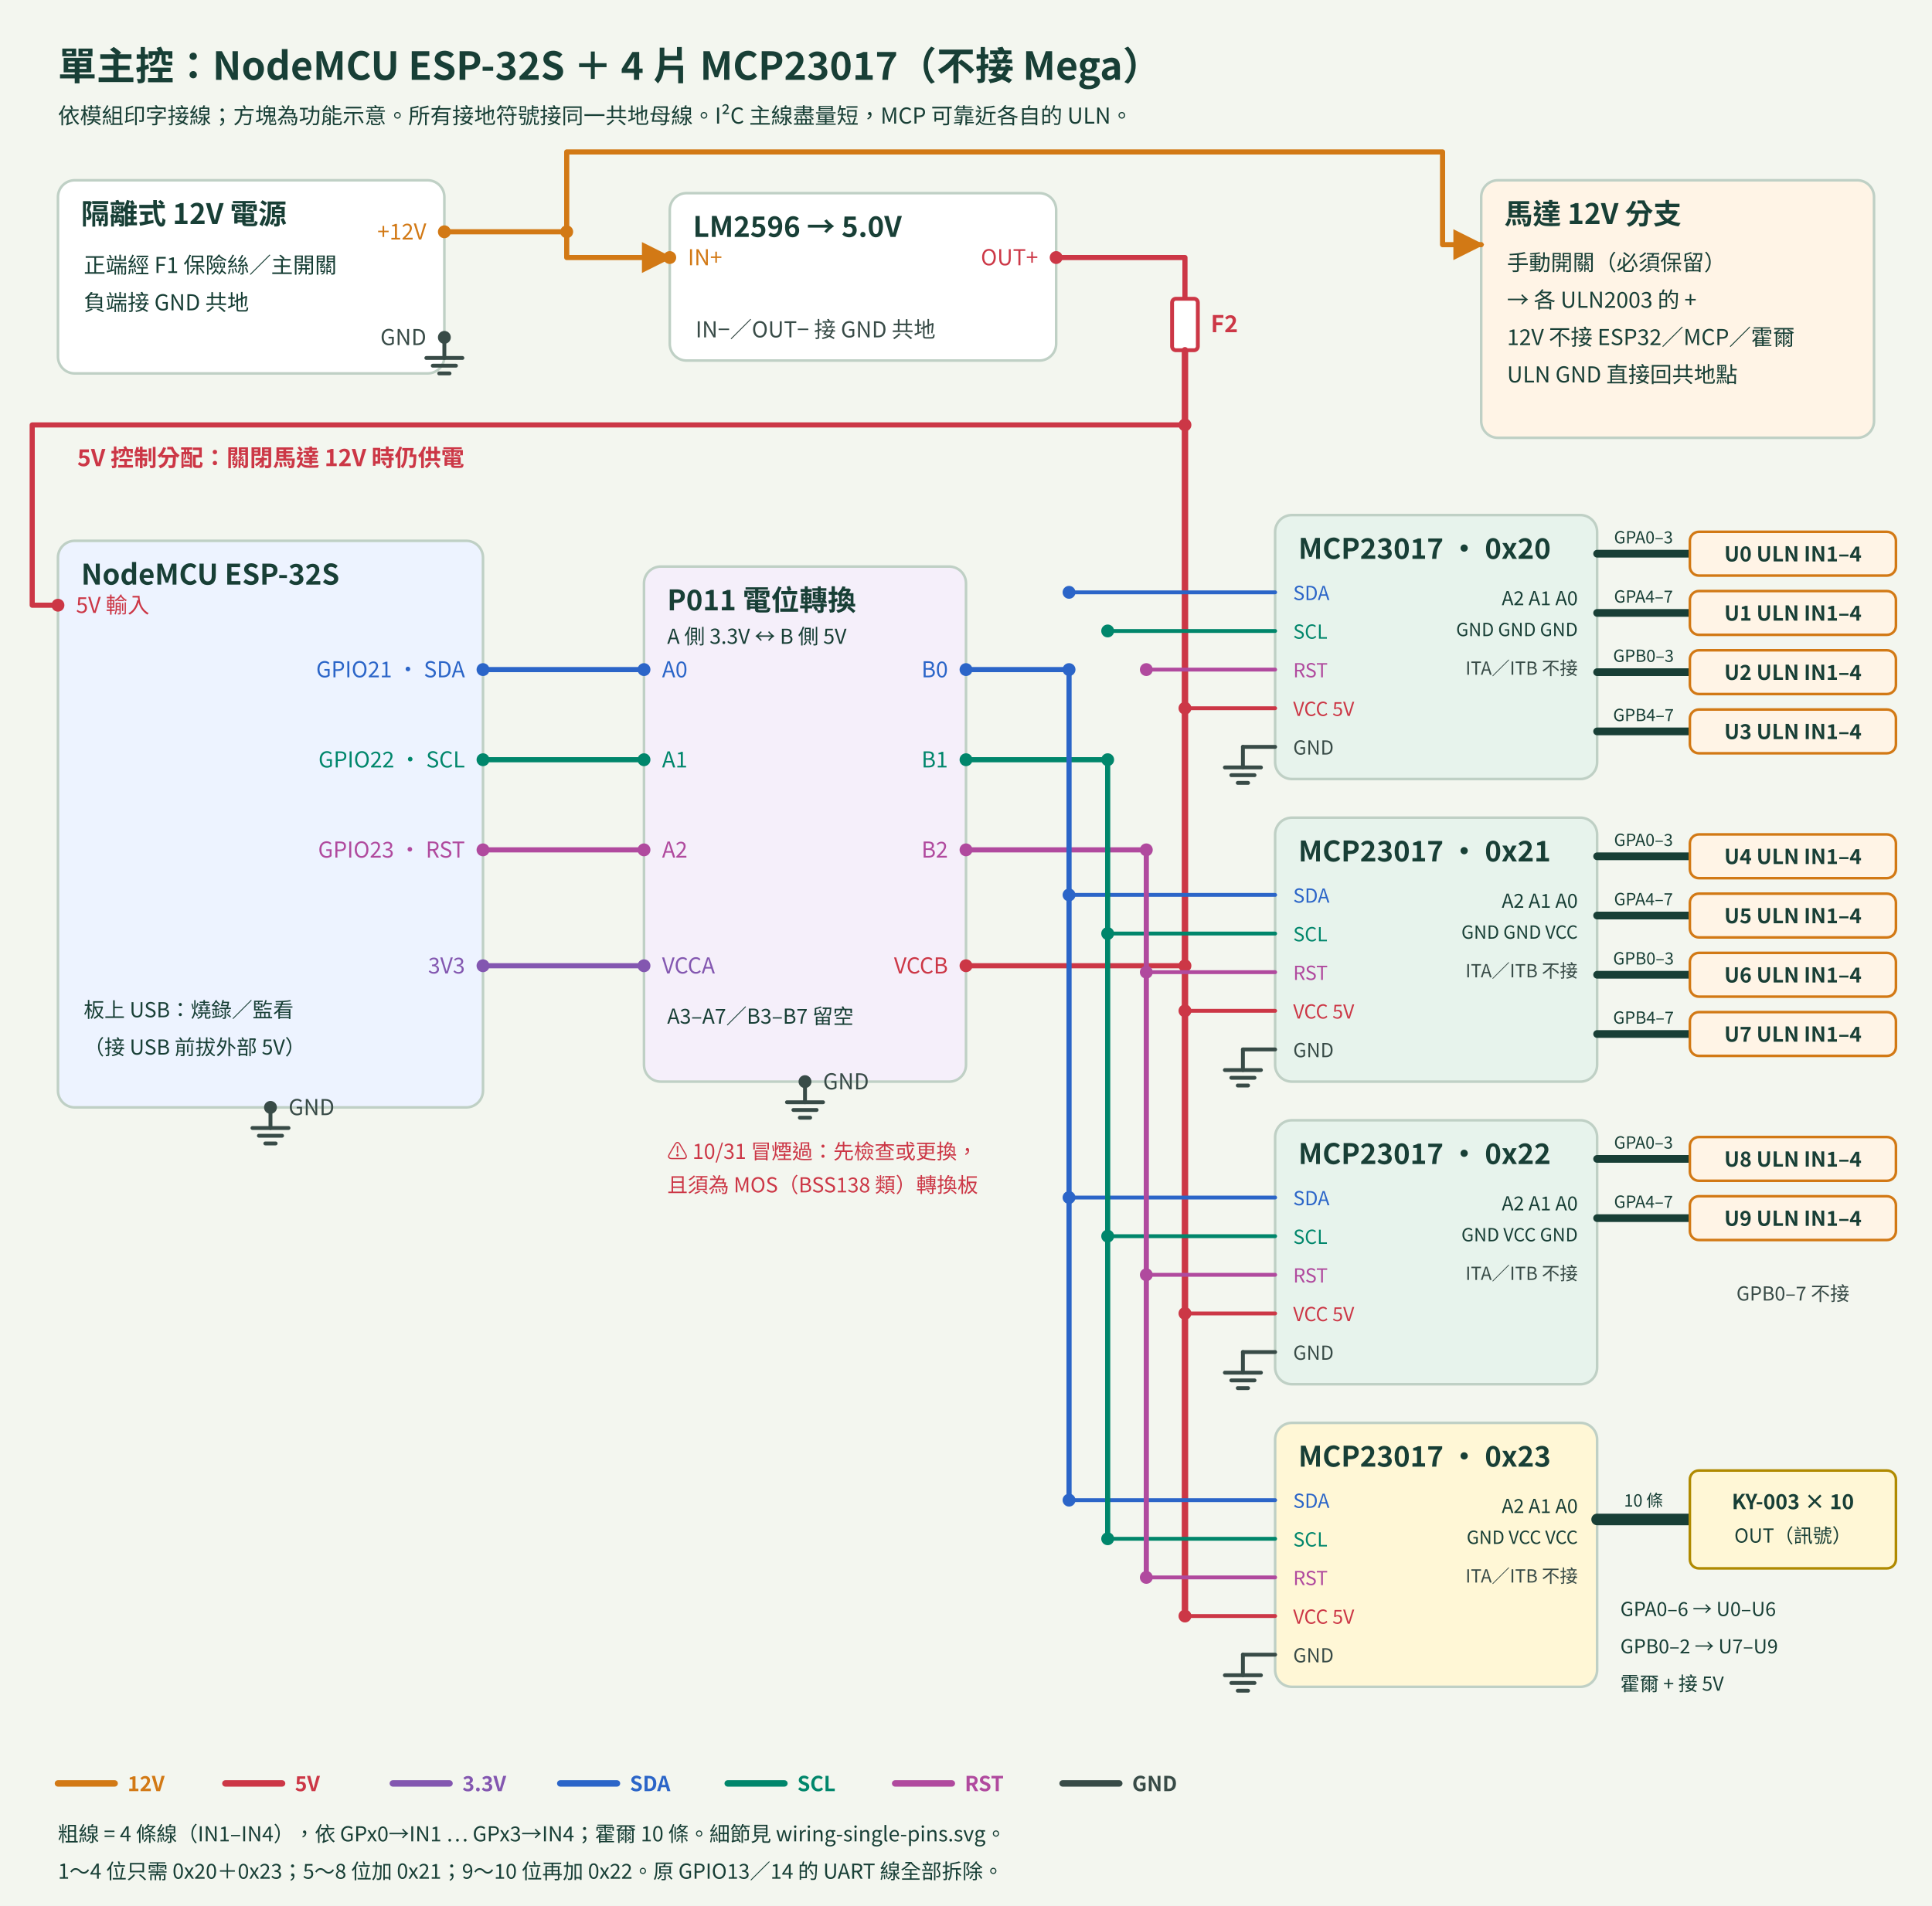
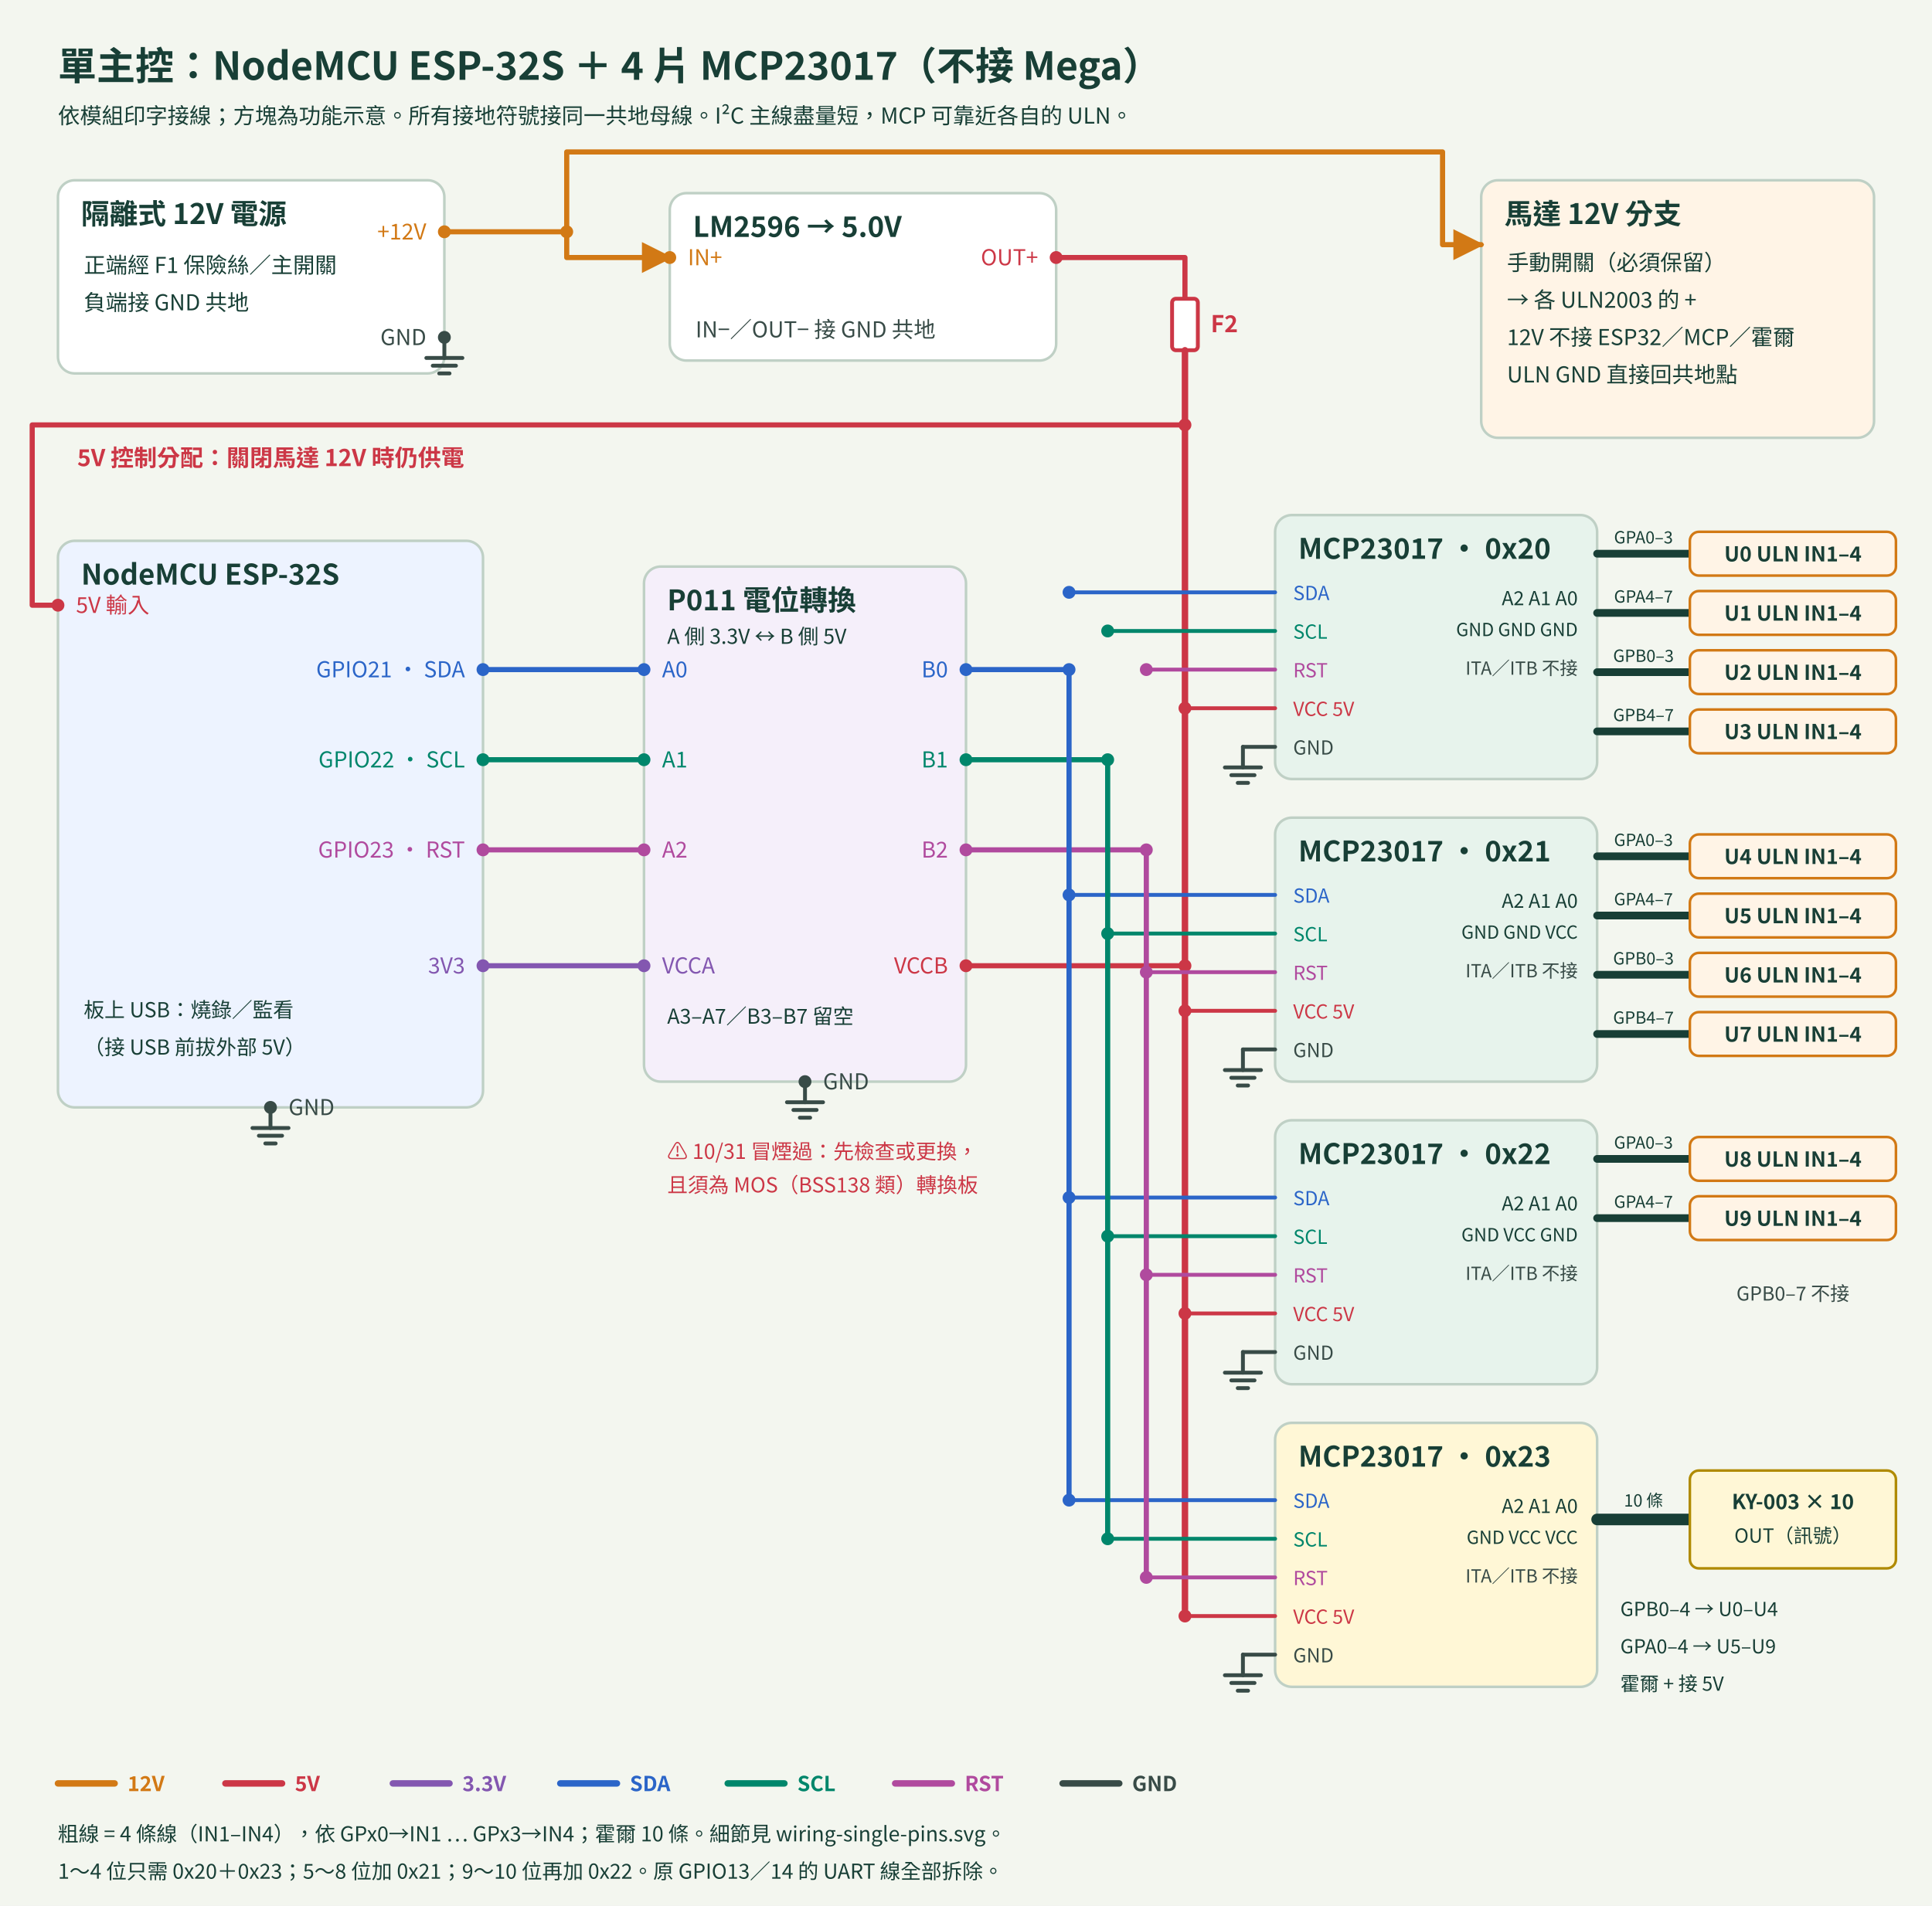
<svg xmlns="http://www.w3.org/2000/svg" viewBox="0 0 1500 1480" role="img" aria-labelledby="title desc">
  <defs>
    <marker id="arrow" viewBox="0 0 10 10" refX="9" refY="5" markerWidth="6" markerHeight="6" orient="auto-start-reverse">
      <path d="M0 0L10 5L0 10z" fill="context-stroke" />
    </marker>
  </defs>
  <style>text{font-family:"Microsoft JhengHei","Noto Sans CJK TC",sans-serif;fill:#183f36}.wire{fill:none;stroke-linejoin:round;stroke-linecap:round}</style>
  <rect width="1500" height="1480" fill="#f3f6ef" />
  <text x="45" y="62" font-size="30" font-weight="bold" text-anchor="start" style="fill:#183f36">單主控：NodeMCU ESP-32S ＋ 4 片 MCP23017（不接 Mega）</text>
  <text x="45" y="96" font-size="17" font-weight="normal" text-anchor="start" style="fill:#183f36">依模組印字接線；方塊為功能示意。所有接地符號接同一共地母線。I²C 主線盡量短，MCP 可靠近各自的 ULN。</text>
  <rect x="45" y="140" width="300" height="150" rx="13" fill="#fff" stroke="#bfd0c5" stroke-width="2" />
  <text x="63" y="174" font-size="22" font-weight="bold" text-anchor="start" style="fill:#183f36">隔離式 12V 電源</text>
  <text x="65" y="212" font-size="17" font-weight="normal" text-anchor="start" style="fill:#183f36">正端經 F1 保險絲／主開關</text>
  <text x="65" y="241" font-size="17" font-weight="normal" text-anchor="start" style="fill:#183f36">負端接 GND 共地</text>
  <circle cx="345" cy="180" r="5" fill="#d27915" />
  <text x="331" y="186" font-size="17" font-weight="normal" text-anchor="end" style="fill:#d27915">+12V</text>
  <circle cx="345" cy="262" r="5" fill="#384b47" />
  <text x="331" y="268" font-size="17" font-weight="normal" text-anchor="end" style="fill:#384b47">GND</text>
  <polyline class="wire" points="345,262 345,278" stroke="#384b47" stroke-width="3" />
  <polyline class="wire" points="331,278 359,278" stroke="#384b47" stroke-width="3" />
  <polyline class="wire" points="336,284 354,284" stroke="#384b47" stroke-width="3" />
  <polyline class="wire" points="341,290 349,290" stroke="#384b47" stroke-width="3" />
  <rect x="520" y="150" width="300" height="130" rx="13" fill="#fff" stroke="#bfd0c5" stroke-width="2" />
  <text x="538" y="184" font-size="22" font-weight="bold" text-anchor="start" style="fill:#183f36">LM2596 → 5.0V</text>
  <circle cx="520" cy="200" r="5" fill="#d27915" />
  <text x="534" y="206" font-size="17" font-weight="normal" text-anchor="start" style="fill:#d27915">IN+</text>
  <circle cx="820" cy="200" r="5" fill="#cc3746" />
  <text x="806" y="206" font-size="17" font-weight="normal" text-anchor="end" style="fill:#cc3746">OUT+</text>
  <text x="540" y="262" font-size="17" font-weight="normal" text-anchor="start" style="fill:#384b47">IN−／OUT− 接 GND 共地</text>
  <rect x="1150" y="140" width="305" height="200" rx="13" fill="#fff4e6" stroke="#bfd0c5" stroke-width="2" />
  <text x="1168" y="174" font-size="22" font-weight="bold" text-anchor="start" style="fill:#183f36">馬達 12V 分支</text>
  <text x="1170" y="210" font-size="17" font-weight="normal" text-anchor="start" style="fill:#183f36">手動開關（必須保留）</text>
  <text x="1170" y="239" font-size="17" font-weight="normal" text-anchor="start" style="fill:#183f36">→ 各 ULN2003 的 +</text>
  <text x="1170" y="268" font-size="17" font-weight="normal" text-anchor="start" style="fill:#183f36">12V 不接 ESP32／MCP／霍爾</text>
  <text x="1170" y="297" font-size="17" font-weight="normal" text-anchor="start" style="fill:#183f36">ULN GND 直接回共地點</text>
  <polyline class="wire" points="345,180 440,180 440,200 520,200" stroke="#d27915" stroke-width="4" marker-end="url(#arrow)" />
  <circle cx="440" cy="180" r="5" fill="#d27915" />
  <polyline class="wire" points="440,180 440,118 1120,118 1120,190 1150,190" stroke="#d27915" stroke-width="4" marker-end="url(#arrow)" />
  <polyline class="wire" points="820,200 920,200 920,232" stroke="#cc3746" stroke-width="4" />
  <rect x="910" y="232" width="20" height="40" rx="3" fill="#fff" stroke="#cc3746" stroke-width="3" />
  <text x="940" y="258" font-size="18" font-weight="bold" text-anchor="start" style="fill:#cc3746">F2</text>
  <polyline class="wire" points="920,272 920,1250" stroke="#cc3746" stroke-width="5" />
  <polyline class="wire" points="920,330 25,330 25,470 45,470" stroke="#cc3746" stroke-width="4" />
  <circle cx="920" cy="330" r="5" fill="#cc3746" />
  <text x="60" y="362" font-size="18" font-weight="bold" text-anchor="start" style="fill:#cc3746">5V 控制分配：關閉馬達 12V 時仍供電</text>
  <rect x="45" y="420" width="330" height="440" rx="13" fill="#edf3ff" stroke="#bfd0c5" stroke-width="2" />
  <text x="63" y="454" font-size="22" font-weight="bold" text-anchor="start" style="fill:#183f36">NodeMCU ESP-32S</text>
  <circle cx="45" cy="470" r="5" fill="#cc3746" />
  <text x="59" y="476" font-size="17" font-weight="normal" text-anchor="start" style="fill:#cc3746">5V 輸入</text>
  <circle cx="375" cy="520" r="5" fill="#2b65c8" />
  <text x="361" y="526" font-size="17" font-weight="normal" text-anchor="end" style="fill:#2b65c8">GPIO21 · SDA</text>
  <circle cx="375" cy="590" r="5" fill="#00866b" />
  <text x="361" y="596" font-size="17" font-weight="normal" text-anchor="end" style="fill:#00866b">GPIO22 · SCL</text>
  <circle cx="375" cy="660" r="5" fill="#b04a9e" />
  <text x="361" y="666" font-size="17" font-weight="normal" text-anchor="end" style="fill:#b04a9e">GPIO23 · RST</text>
  <circle cx="375" cy="750" r="5" fill="#8357b0" />
  <text x="361" y="756" font-size="17" font-weight="normal" text-anchor="end" style="fill:#8357b0">3V3</text>
  <text x="65" y="790" font-size="16" font-weight="normal" text-anchor="start" style="fill:#183f36">板上 USB：燒錄／監看</text>
  <text x="65" y="819" font-size="16" font-weight="normal" text-anchor="start" style="fill:#183f36">（接 USB 前拔外部 5V）</text>
  <circle cx="210" cy="860" r="5" fill="#384b47" />
  <text x="224" y="866" font-size="17" font-weight="normal" text-anchor="start" style="fill:#384b47">GND</text>
  <polyline class="wire" points="210,860 210,876" stroke="#384b47" stroke-width="3" />
  <polyline class="wire" points="196,876 224,876" stroke="#384b47" stroke-width="3" />
  <polyline class="wire" points="201,882 219,882" stroke="#384b47" stroke-width="3" />
  <polyline class="wire" points="206,888 214,888" stroke="#384b47" stroke-width="3" />
  <rect x="500" y="440" width="250" height="400" rx="13" fill="#f5effa" stroke="#bfd0c5" stroke-width="2" />
  <text x="518" y="474" font-size="22" font-weight="bold" text-anchor="start" style="fill:#183f36">P011 電位轉換</text>
  <text x="518" y="500" font-size="16" font-weight="normal" text-anchor="start" style="fill:#183f36">A 側 3.3V ↔ B 側 5V</text>
  <circle cx="500" cy="520" r="5" fill="#2b65c8" />
  <text x="514" y="526" font-size="17" font-weight="normal" text-anchor="start" style="fill:#2b65c8">A0</text>
  <circle cx="750" cy="520" r="5" fill="#2b65c8" />
  <text x="736" y="526" font-size="17" font-weight="normal" text-anchor="end" style="fill:#2b65c8">B0</text>
  <polyline class="wire" points="375,520 500,520" stroke="#2b65c8" stroke-width="4" />
  <circle cx="500" cy="590" r="5" fill="#00866b" />
  <text x="514" y="596" font-size="17" font-weight="normal" text-anchor="start" style="fill:#00866b">A1</text>
  <circle cx="750" cy="590" r="5" fill="#00866b" />
  <text x="736" y="596" font-size="17" font-weight="normal" text-anchor="end" style="fill:#00866b">B1</text>
  <polyline class="wire" points="375,590 500,590" stroke="#00866b" stroke-width="4" />
  <circle cx="500" cy="660" r="5" fill="#b04a9e" />
  <text x="514" y="666" font-size="17" font-weight="normal" text-anchor="start" style="fill:#b04a9e">A2</text>
  <circle cx="750" cy="660" r="5" fill="#b04a9e" />
  <text x="736" y="666" font-size="17" font-weight="normal" text-anchor="end" style="fill:#b04a9e">B2</text>
  <polyline class="wire" points="375,660 500,660" stroke="#b04a9e" stroke-width="4" />
  <circle cx="500" cy="750" r="5" fill="#8357b0" />
  <text x="514" y="756" font-size="17" font-weight="normal" text-anchor="start" style="fill:#8357b0">VCCA</text>
  <circle cx="750" cy="750" r="5" fill="#cc3746" />
  <text x="736" y="756" font-size="17" font-weight="normal" text-anchor="end" style="fill:#cc3746">VCCB</text>
  <polyline class="wire" points="375,750 500,750" stroke="#8357b0" stroke-width="4" />
  <polyline class="wire" points="750,750 920,750" stroke="#cc3746" stroke-width="4" />
  <circle cx="920" cy="750" r="5" fill="#cc3746" />
  <text x="518" y="795" font-size="16" font-weight="normal" text-anchor="start" style="fill:#183f36">A3–A7／B3–B7 留空</text>
  <circle cx="625" cy="840" r="5" fill="#384b47" />
  <text x="639" y="846" font-size="17" font-weight="normal" text-anchor="start" style="fill:#384b47">GND</text>
  <polyline class="wire" points="625,840 625,856" stroke="#384b47" stroke-width="3" />
  <polyline class="wire" points="611,856 639,856" stroke="#384b47" stroke-width="3" />
  <polyline class="wire" points="616,862 634,862" stroke="#384b47" stroke-width="3" />
  <polyline class="wire" points="621,868 629,868" stroke="#384b47" stroke-width="3" />
  <text x="518" y="900" font-size="16" font-weight="normal" text-anchor="start" style="fill:#cc3746">⚠ 10/31 冒煙過：先檢查或更換，</text>
  <text x="518" y="926" font-size="16" font-weight="normal" text-anchor="start" style="fill:#cc3746">且須為 MOS（BSS138 類）轉換板</text>
  <polyline class="wire" points="750,520 830,520" stroke="#2b65c8" stroke-width="4" />
  <circle cx="830" cy="520" r="5" fill="#2b65c8" />
  <polyline class="wire" points="750,590 860,590" stroke="#00866b" stroke-width="4" />
  <circle cx="860" cy="590" r="5" fill="#00866b" />
  <polyline class="wire" points="750,660 890,660" stroke="#b04a9e" stroke-width="4" />
  <circle cx="890" cy="660" r="5" fill="#b04a9e" />
  <rect x="990" y="400" width="250" height="205" rx="13" fill="#e7f3ec" stroke="#bfd0c5" stroke-width="2" />
  <text x="1008" y="434" font-size="22" font-weight="bold" text-anchor="start" style="fill:#183f36">MCP23017 · 0x20</text>
  <polyline class="wire" points="830,460 990,460" stroke="#2b65c8" stroke-width="3" />
  <circle cx="830" cy="460" r="5" fill="#2b65c8" />
  <text x="1004" y="466" font-size="15" font-weight="normal" text-anchor="start" style="fill:#2b65c8">SDA</text>
  <polyline class="wire" points="860,490 990,490" stroke="#00866b" stroke-width="3" />
  <circle cx="860" cy="490" r="5" fill="#00866b" />
  <text x="1004" y="496" font-size="15" font-weight="normal" text-anchor="start" style="fill:#00866b">SCL</text>
  <polyline class="wire" points="890,520 990,520" stroke="#b04a9e" stroke-width="3" />
  <circle cx="890" cy="520" r="5" fill="#b04a9e" />
  <text x="1004" y="526" font-size="15" font-weight="normal" text-anchor="start" style="fill:#b04a9e">RST</text>
  <polyline class="wire" points="920,550 990,550" stroke="#cc3746" stroke-width="3" />
  <circle cx="920" cy="550" r="5" fill="#cc3746" />
  <text x="1004" y="556" font-size="15" font-weight="normal" text-anchor="start" style="fill:#cc3746">VCC 5V</text>
  <text x="1004" y="586" font-size="15" font-weight="normal" text-anchor="start" style="fill:#384b47">GND</text>
  <polyline class="wire" points="990,580 965,580" stroke="#384b47" stroke-width="3" />
  <polyline class="wire" points="965,580 965,596" stroke="#384b47" stroke-width="3" />
  <polyline class="wire" points="951,596 979,596" stroke="#384b47" stroke-width="3" />
  <polyline class="wire" points="956,602 974,602" stroke="#384b47" stroke-width="3" />
  <polyline class="wire" points="961,608 969,608" stroke="#384b47" stroke-width="3" />
  <text x="1225" y="470" font-size="15" font-weight="normal" text-anchor="end" style="fill:#183f36">A2 A1 A0</text>
  <text x="1225" y="494" font-size="14" font-weight="normal" text-anchor="end" style="fill:#183f36">GND  GND  GND</text>
  <text x="1225" y="524" font-size="14" font-weight="normal" text-anchor="end" style="fill:#384b47">ITA／ITB 不接</text>
  <rect x="990" y="635" width="250" height="205" rx="13" fill="#e7f3ec" stroke="#bfd0c5" stroke-width="2" />
  <text x="1008" y="669" font-size="22" font-weight="bold" text-anchor="start" style="fill:#183f36">MCP23017 · 0x21</text>
  <polyline class="wire" points="830,695 990,695" stroke="#2b65c8" stroke-width="3" />
  <circle cx="830" cy="695" r="5" fill="#2b65c8" />
  <text x="1004" y="701" font-size="15" font-weight="normal" text-anchor="start" style="fill:#2b65c8">SDA</text>
  <polyline class="wire" points="860,725 990,725" stroke="#00866b" stroke-width="3" />
  <circle cx="860" cy="725" r="5" fill="#00866b" />
  <text x="1004" y="731" font-size="15" font-weight="normal" text-anchor="start" style="fill:#00866b">SCL</text>
  <polyline class="wire" points="890,755 990,755" stroke="#b04a9e" stroke-width="3" />
  <circle cx="890" cy="755" r="5" fill="#b04a9e" />
  <text x="1004" y="761" font-size="15" font-weight="normal" text-anchor="start" style="fill:#b04a9e">RST</text>
  <polyline class="wire" points="920,785 990,785" stroke="#cc3746" stroke-width="3" />
  <circle cx="920" cy="785" r="5" fill="#cc3746" />
  <text x="1004" y="791" font-size="15" font-weight="normal" text-anchor="start" style="fill:#cc3746">VCC 5V</text>
  <text x="1004" y="821" font-size="15" font-weight="normal" text-anchor="start" style="fill:#384b47">GND</text>
  <polyline class="wire" points="990,815 965,815" stroke="#384b47" stroke-width="3" />
  <polyline class="wire" points="965,815 965,831" stroke="#384b47" stroke-width="3" />
  <polyline class="wire" points="951,831 979,831" stroke="#384b47" stroke-width="3" />
  <polyline class="wire" points="956,837 974,837" stroke="#384b47" stroke-width="3" />
  <polyline class="wire" points="961,843 969,843" stroke="#384b47" stroke-width="3" />
  <text x="1225" y="705" font-size="15" font-weight="normal" text-anchor="end" style="fill:#183f36">A2 A1 A0</text>
  <text x="1225" y="729" font-size="14" font-weight="normal" text-anchor="end" style="fill:#183f36">GND  GND  VCC</text>
  <text x="1225" y="759" font-size="14" font-weight="normal" text-anchor="end" style="fill:#384b47">ITA／ITB 不接</text>
  <rect x="990" y="870" width="250" height="205" rx="13" fill="#e7f3ec" stroke="#bfd0c5" stroke-width="2" />
  <text x="1008" y="904" font-size="22" font-weight="bold" text-anchor="start" style="fill:#183f36">MCP23017 · 0x22</text>
  <polyline class="wire" points="830,930 990,930" stroke="#2b65c8" stroke-width="3" />
  <circle cx="830" cy="930" r="5" fill="#2b65c8" />
  <text x="1004" y="936" font-size="15" font-weight="normal" text-anchor="start" style="fill:#2b65c8">SDA</text>
  <polyline class="wire" points="860,960 990,960" stroke="#00866b" stroke-width="3" />
  <circle cx="860" cy="960" r="5" fill="#00866b" />
  <text x="1004" y="966" font-size="15" font-weight="normal" text-anchor="start" style="fill:#00866b">SCL</text>
  <polyline class="wire" points="890,990 990,990" stroke="#b04a9e" stroke-width="3" />
  <circle cx="890" cy="990" r="5" fill="#b04a9e" />
  <text x="1004" y="996" font-size="15" font-weight="normal" text-anchor="start" style="fill:#b04a9e">RST</text>
  <polyline class="wire" points="920,1020 990,1020" stroke="#cc3746" stroke-width="3" />
  <circle cx="920" cy="1020" r="5" fill="#cc3746" />
  <text x="1004" y="1026" font-size="15" font-weight="normal" text-anchor="start" style="fill:#cc3746">VCC 5V</text>
  <text x="1004" y="1056" font-size="15" font-weight="normal" text-anchor="start" style="fill:#384b47">GND</text>
  <polyline class="wire" points="990,1050 965,1050" stroke="#384b47" stroke-width="3" />
  <polyline class="wire" points="965,1050 965,1066" stroke="#384b47" stroke-width="3" />
  <polyline class="wire" points="951,1066 979,1066" stroke="#384b47" stroke-width="3" />
  <polyline class="wire" points="956,1072 974,1072" stroke="#384b47" stroke-width="3" />
  <polyline class="wire" points="961,1078 969,1078" stroke="#384b47" stroke-width="3" />
  <text x="1225" y="940" font-size="15" font-weight="normal" text-anchor="end" style="fill:#183f36">A2 A1 A0</text>
  <text x="1225" y="964" font-size="14" font-weight="normal" text-anchor="end" style="fill:#183f36">GND  VCC  GND</text>
  <text x="1225" y="994" font-size="14" font-weight="normal" text-anchor="end" style="fill:#384b47">ITA／ITB 不接</text>
  <rect x="990" y="1105" width="250" height="205" rx="13" fill="#fff7d6" stroke="#bfd0c5" stroke-width="2" />
  <text x="1008" y="1139" font-size="22" font-weight="bold" text-anchor="start" style="fill:#183f36">MCP23017 · 0x23</text>
  <polyline class="wire" points="830,1165 990,1165" stroke="#2b65c8" stroke-width="3" />
  <circle cx="830" cy="1165" r="5" fill="#2b65c8" />
  <text x="1004" y="1171" font-size="15" font-weight="normal" text-anchor="start" style="fill:#2b65c8">SDA</text>
  <polyline class="wire" points="860,1195 990,1195" stroke="#00866b" stroke-width="3" />
  <circle cx="860" cy="1195" r="5" fill="#00866b" />
  <text x="1004" y="1201" font-size="15" font-weight="normal" text-anchor="start" style="fill:#00866b">SCL</text>
  <polyline class="wire" points="890,1225 990,1225" stroke="#b04a9e" stroke-width="3" />
  <circle cx="890" cy="1225" r="5" fill="#b04a9e" />
  <text x="1004" y="1231" font-size="15" font-weight="normal" text-anchor="start" style="fill:#b04a9e">RST</text>
  <polyline class="wire" points="920,1255 990,1255" stroke="#cc3746" stroke-width="3" />
  <circle cx="920" cy="1255" r="5" fill="#cc3746" />
  <text x="1004" y="1261" font-size="15" font-weight="normal" text-anchor="start" style="fill:#cc3746">VCC 5V</text>
  <text x="1004" y="1291" font-size="15" font-weight="normal" text-anchor="start" style="fill:#384b47">GND</text>
  <polyline class="wire" points="990,1285 965,1285" stroke="#384b47" stroke-width="3" />
  <polyline class="wire" points="965,1285 965,1301" stroke="#384b47" stroke-width="3" />
  <polyline class="wire" points="951,1301 979,1301" stroke="#384b47" stroke-width="3" />
  <polyline class="wire" points="956,1307 974,1307" stroke="#384b47" stroke-width="3" />
  <polyline class="wire" points="961,1313 969,1313" stroke="#384b47" stroke-width="3" />
  <text x="1225" y="1175" font-size="15" font-weight="normal" text-anchor="end" style="fill:#183f36">A2 A1 A0</text>
  <text x="1225" y="1199" font-size="14" font-weight="normal" text-anchor="end" style="fill:#183f36">GND  VCC  VCC</text>
  <text x="1225" y="1229" font-size="14" font-weight="normal" text-anchor="end" style="fill:#384b47">ITA／ITB 不接</text>
  <polyline class="wire" points="830,520 830,1165" stroke="#2b65c8" stroke-width="4" />
  <polyline class="wire" points="860,590 860,1195" stroke="#00866b" stroke-width="4" />
  <polyline class="wire" points="890,660 890,1225" stroke="#b04a9e" stroke-width="4" />
  <polyline class="wire" points="1240,430 1312,430" stroke="#183f36" stroke-width="6" />
  <text x="1276" y="422" font-size="13" font-weight="normal" text-anchor="middle" style="fill:#183f36">GPA0–3</text>
  <rect x="1312" y="413" width="160" height="34" rx="7" fill="#fff4e6" stroke="#d27915" stroke-width="2" />
  <text x="1392" y="436" font-size="16" font-weight="bold" text-anchor="middle" style="fill:#183f36">U0 ULN IN1–4</text>
  <polyline class="wire" points="1240,476 1312,476" stroke="#183f36" stroke-width="6" />
  <text x="1276" y="468" font-size="13" font-weight="normal" text-anchor="middle" style="fill:#183f36">GPA4–7</text>
  <rect x="1312" y="459" width="160" height="34" rx="7" fill="#fff4e6" stroke="#d27915" stroke-width="2" />
  <text x="1392" y="482" font-size="16" font-weight="bold" text-anchor="middle" style="fill:#183f36">U1 ULN IN1–4</text>
  <polyline class="wire" points="1240,522 1312,522" stroke="#183f36" stroke-width="6" />
  <text x="1276" y="514" font-size="13" font-weight="normal" text-anchor="middle" style="fill:#183f36">GPB0–3</text>
  <rect x="1312" y="505" width="160" height="34" rx="7" fill="#fff4e6" stroke="#d27915" stroke-width="2" />
  <text x="1392" y="528" font-size="16" font-weight="bold" text-anchor="middle" style="fill:#183f36">U2 ULN IN1–4</text>
  <polyline class="wire" points="1240,568 1312,568" stroke="#183f36" stroke-width="6" />
  <text x="1276" y="560" font-size="13" font-weight="normal" text-anchor="middle" style="fill:#183f36">GPB4–7</text>
  <rect x="1312" y="551" width="160" height="34" rx="7" fill="#fff4e6" stroke="#d27915" stroke-width="2" />
  <text x="1392" y="574" font-size="16" font-weight="bold" text-anchor="middle" style="fill:#183f36">U3 ULN IN1–4</text>
  <polyline class="wire" points="1240,665 1312,665" stroke="#183f36" stroke-width="6" />
  <text x="1276" y="657" font-size="13" font-weight="normal" text-anchor="middle" style="fill:#183f36">GPA0–3</text>
  <rect x="1312" y="648" width="160" height="34" rx="7" fill="#fff4e6" stroke="#d27915" stroke-width="2" />
  <text x="1392" y="671" font-size="16" font-weight="bold" text-anchor="middle" style="fill:#183f36">U4 ULN IN1–4</text>
  <polyline class="wire" points="1240,711 1312,711" stroke="#183f36" stroke-width="6" />
  <text x="1276" y="703" font-size="13" font-weight="normal" text-anchor="middle" style="fill:#183f36">GPA4–7</text>
  <rect x="1312" y="694" width="160" height="34" rx="7" fill="#fff4e6" stroke="#d27915" stroke-width="2" />
  <text x="1392" y="717" font-size="16" font-weight="bold" text-anchor="middle" style="fill:#183f36">U5 ULN IN1–4</text>
  <polyline class="wire" points="1240,757 1312,757" stroke="#183f36" stroke-width="6" />
  <text x="1276" y="749" font-size="13" font-weight="normal" text-anchor="middle" style="fill:#183f36">GPB0–3</text>
  <rect x="1312" y="740" width="160" height="34" rx="7" fill="#fff4e6" stroke="#d27915" stroke-width="2" />
  <text x="1392" y="763" font-size="16" font-weight="bold" text-anchor="middle" style="fill:#183f36">U6 ULN IN1–4</text>
  <polyline class="wire" points="1240,803 1312,803" stroke="#183f36" stroke-width="6" />
  <text x="1276" y="795" font-size="13" font-weight="normal" text-anchor="middle" style="fill:#183f36">GPB4–7</text>
  <rect x="1312" y="786" width="160" height="34" rx="7" fill="#fff4e6" stroke="#d27915" stroke-width="2" />
  <text x="1392" y="809" font-size="16" font-weight="bold" text-anchor="middle" style="fill:#183f36">U7 ULN IN1–4</text>
  <polyline class="wire" points="1240,900 1312,900" stroke="#183f36" stroke-width="6" />
  <text x="1276" y="892" font-size="13" font-weight="normal" text-anchor="middle" style="fill:#183f36">GPA0–3</text>
  <rect x="1312" y="883" width="160" height="34" rx="7" fill="#fff4e6" stroke="#d27915" stroke-width="2" />
  <text x="1392" y="906" font-size="16" font-weight="bold" text-anchor="middle" style="fill:#183f36">U8 ULN IN1–4</text>
  <polyline class="wire" points="1240,946 1312,946" stroke="#183f36" stroke-width="6" />
  <text x="1276" y="938" font-size="13" font-weight="normal" text-anchor="middle" style="fill:#183f36">GPA4–7</text>
  <rect x="1312" y="929" width="160" height="34" rx="7" fill="#fff4e6" stroke="#d27915" stroke-width="2" />
  <text x="1392" y="952" font-size="16" font-weight="bold" text-anchor="middle" style="fill:#183f36">U9 ULN IN1–4</text>
  <text x="1392" y="1010" font-size="15" font-weight="normal" text-anchor="middle" style="fill:#384b47">GPB0–7 不接</text>
  <polyline class="wire" points="1240,1180 1312,1180" stroke="#183f36" stroke-width="9" />
  <text x="1276" y="1170" font-size="13" font-weight="normal" text-anchor="middle" style="fill:#183f36">10 條</text>
  <rect x="1312" y="1142" width="160" height="76" rx="7" fill="#fff7d6" stroke="#b08a00" stroke-width="2" />
  <text x="1392" y="1172" font-size="16" font-weight="bold" text-anchor="middle" style="fill:#183f36">KY-003 × 10</text>
  <text x="1392" y="1198" font-size="15" font-weight="normal" text-anchor="middle" style="fill:#183f36">OUT（訊號）</text>
-   <text x="1258" y="1255" font-size="15" font-weight="normal" text-anchor="start" style="fill:#183f36">GPA0–6 → U0–U6</text>
-   <text x="1258" y="1284" font-size="15" font-weight="normal" text-anchor="start" style="fill:#183f36">GPB0–2 → U7–U9</text>
+   <text x="1258" y="1255" font-size="15" font-weight="normal" text-anchor="start" style="fill:#183f36">GPB0–4 → U0–U4</text>
+   <text x="1258" y="1284" font-size="15" font-weight="normal" text-anchor="start" style="fill:#183f36">GPA0–4 → U5–U9</text>
  <text x="1258" y="1313" font-size="15" font-weight="normal" text-anchor="start" style="fill:#183f36">霍爾 + 接 5V</text>
  <polyline class="wire" points="45,1385 89,1385" stroke="#d27915" stroke-width="5" />
  <text x="99" y="1391" font-size="16" font-weight="bold" text-anchor="start" style="fill:#d27915">12V</text>
  <polyline class="wire" points="175,1385 219,1385" stroke="#cc3746" stroke-width="5" />
  <text x="229" y="1391" font-size="16" font-weight="bold" text-anchor="start" style="fill:#cc3746">5V</text>
  <polyline class="wire" points="305,1385 349,1385" stroke="#8357b0" stroke-width="5" />
  <text x="359" y="1391" font-size="16" font-weight="bold" text-anchor="start" style="fill:#8357b0">3.3V</text>
  <polyline class="wire" points="435,1385 479,1385" stroke="#2b65c8" stroke-width="5" />
  <text x="489" y="1391" font-size="16" font-weight="bold" text-anchor="start" style="fill:#2b65c8">SDA</text>
  <polyline class="wire" points="565,1385 609,1385" stroke="#00866b" stroke-width="5" />
  <text x="619" y="1391" font-size="16" font-weight="bold" text-anchor="start" style="fill:#00866b">SCL</text>
  <polyline class="wire" points="695,1385 739,1385" stroke="#b04a9e" stroke-width="5" />
  <text x="749" y="1391" font-size="16" font-weight="bold" text-anchor="start" style="fill:#b04a9e">RST</text>
  <polyline class="wire" points="825,1385 869,1385" stroke="#384b47" stroke-width="5" />
  <text x="879" y="1391" font-size="16" font-weight="bold" text-anchor="start" style="fill:#384b47">GND</text>
  <text x="45" y="1430" font-size="16" font-weight="normal" text-anchor="start" style="fill:#183f36">粗線 = 4 條線（IN1–IN4），依 GPx0→IN1 … GPx3→IN4；霍爾 10 條。細節見 wiring-single-pins.svg。</text>
  <text x="45" y="1459" font-size="16" font-weight="normal" text-anchor="start" style="fill:#183f36">1～4 位只需 0x20＋0x23；5～8 位加 0x21；9～10 位再加 0x22。原 GPIO13／14 的 UART 線全部拆除。</text>
</svg>
